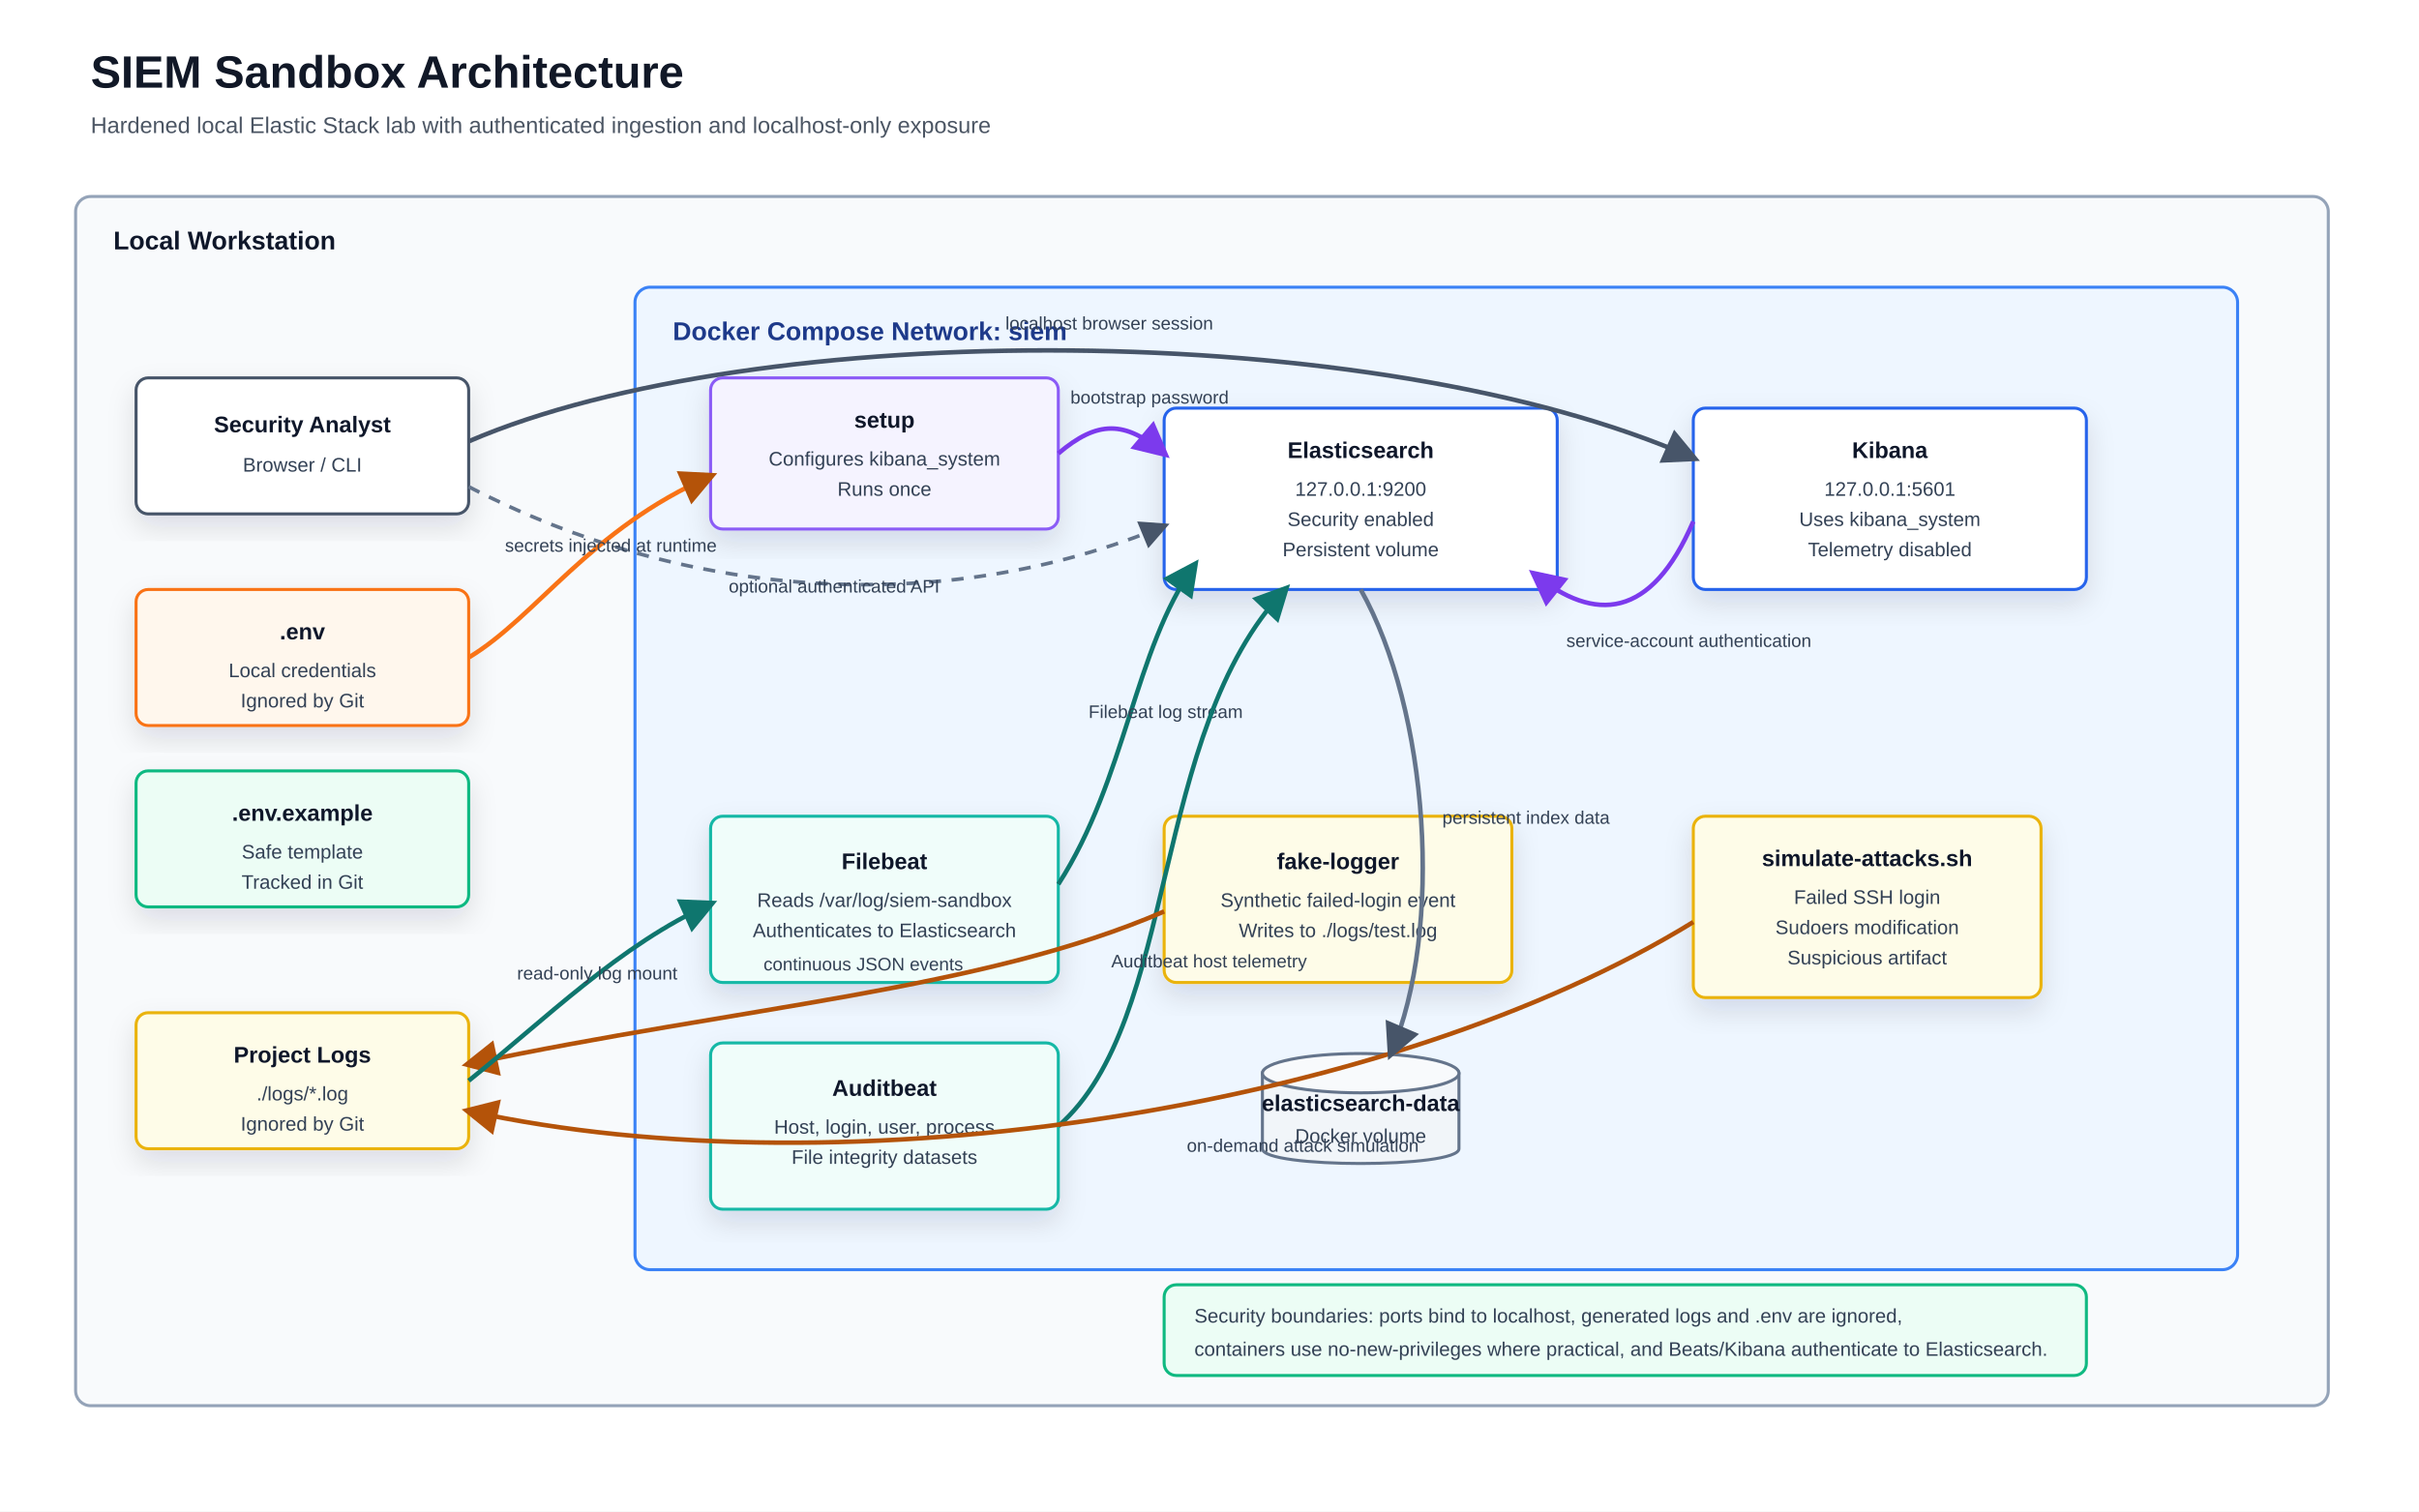
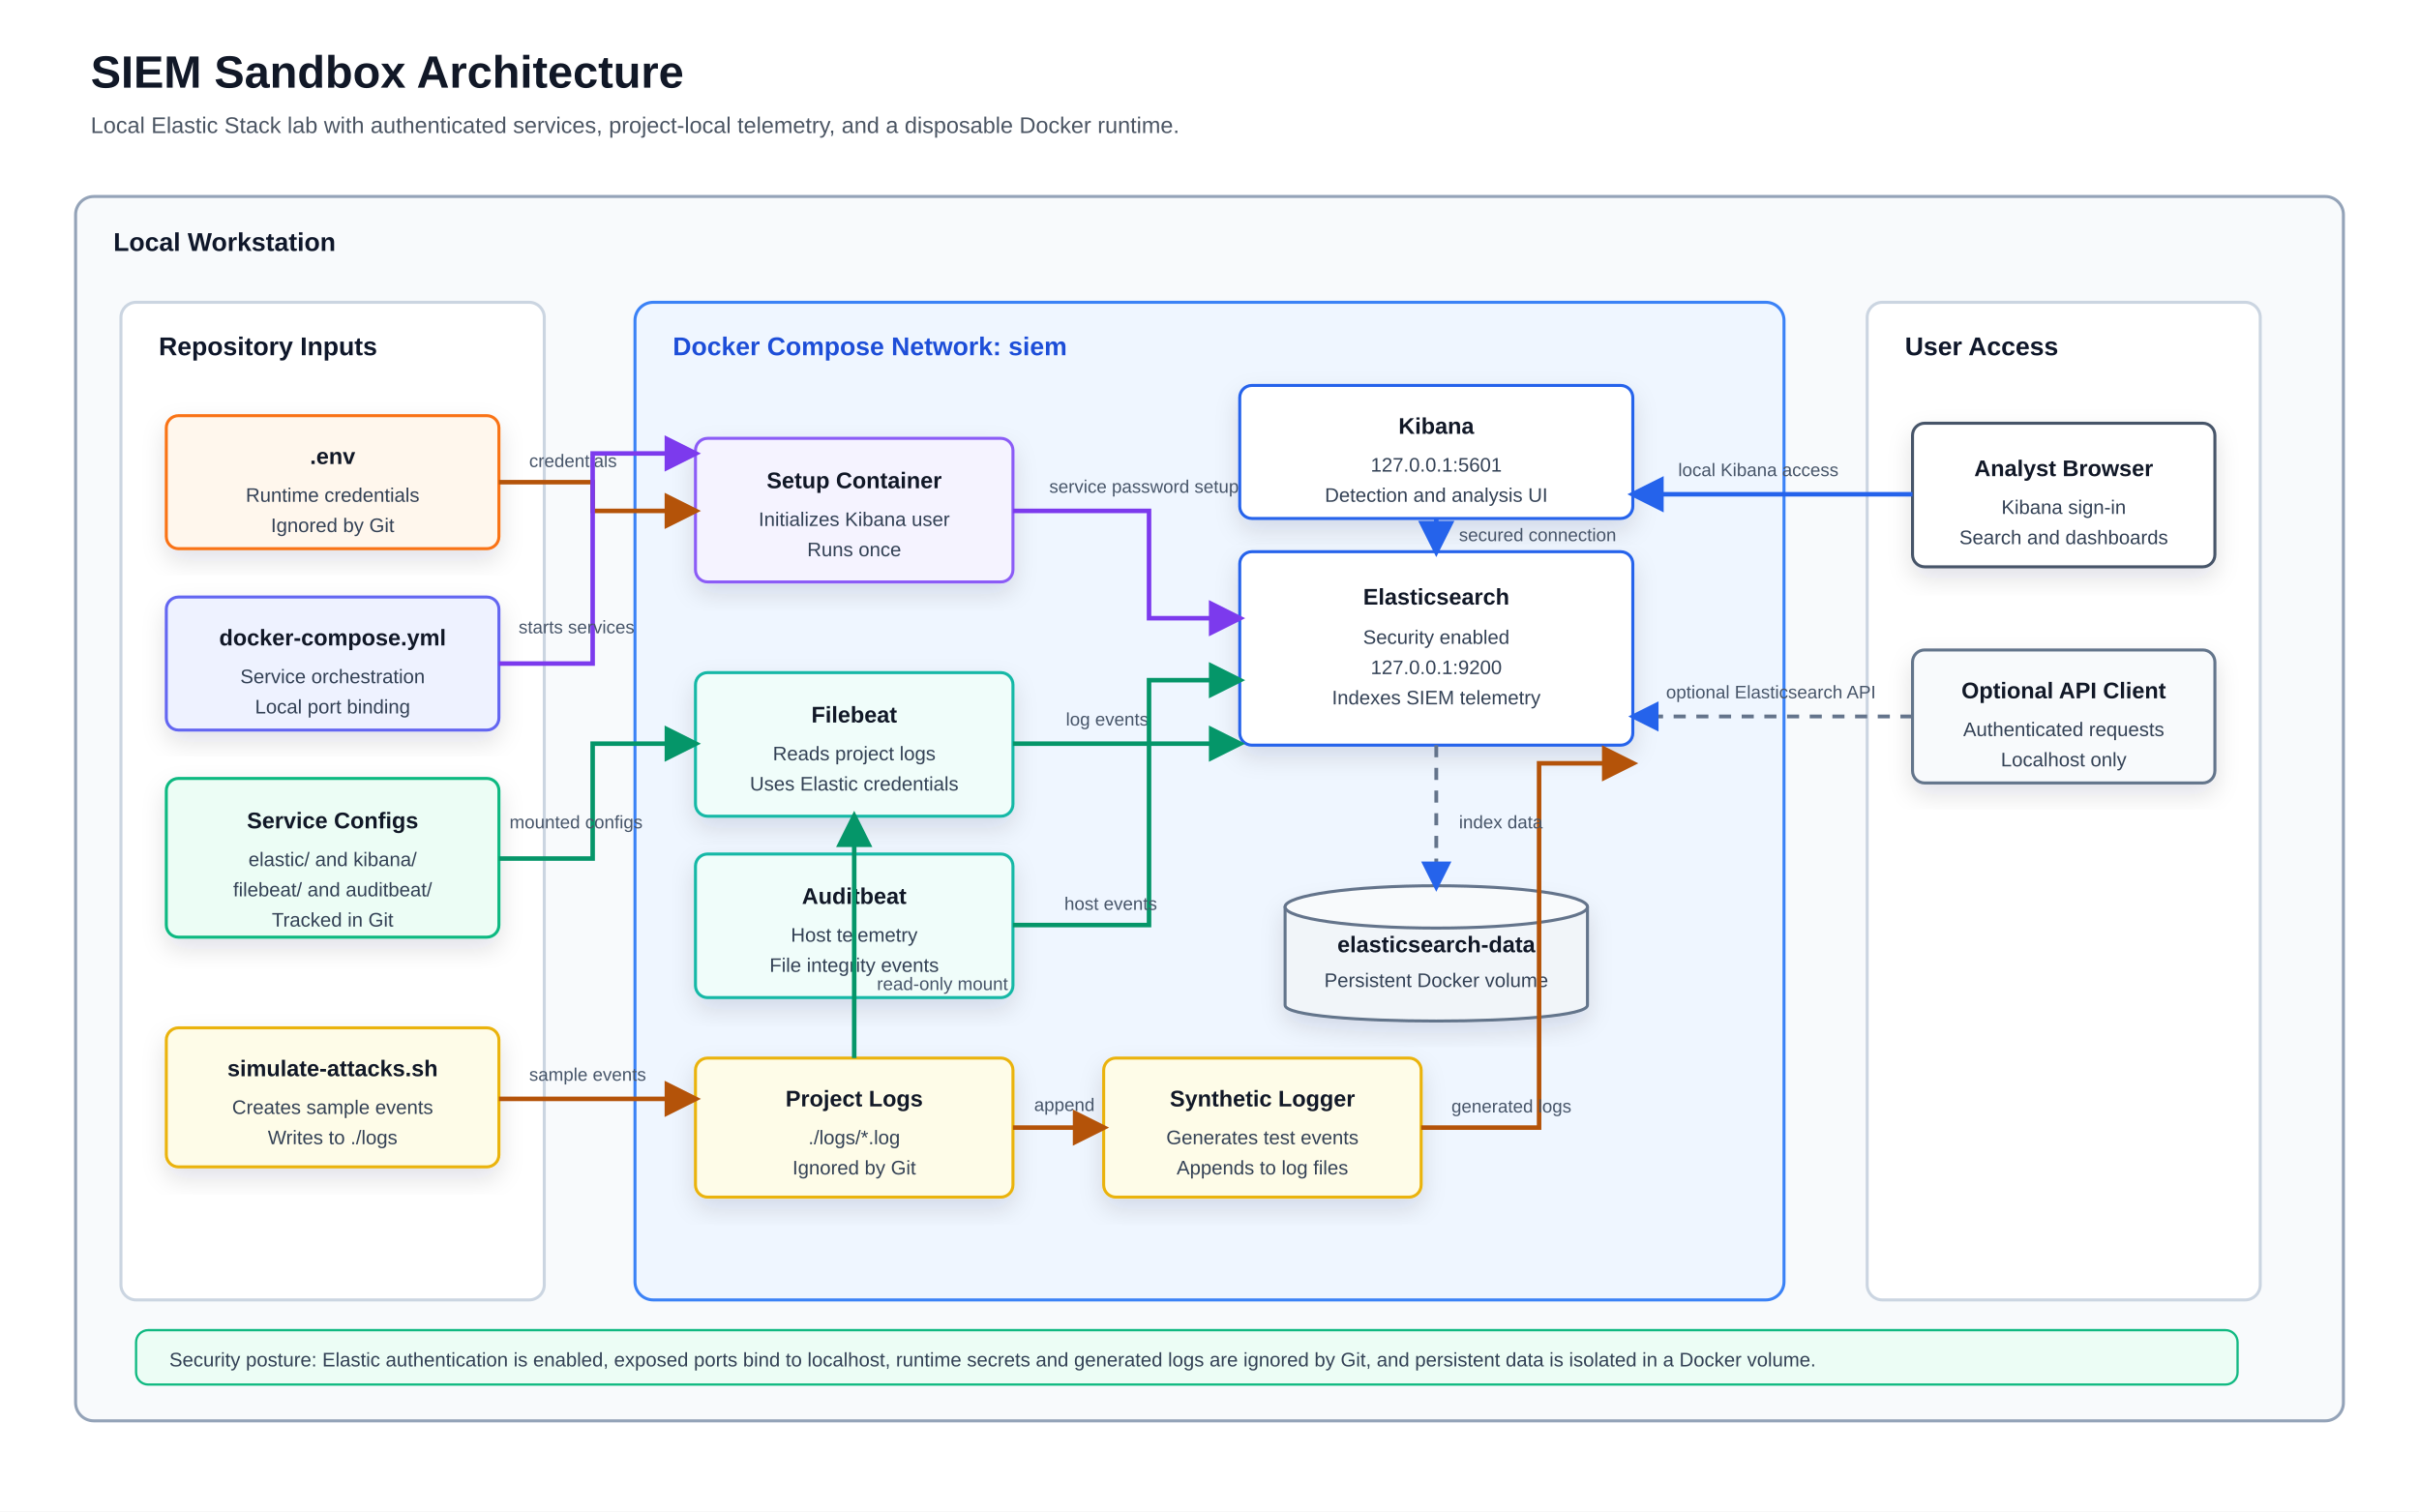
<svg xmlns="http://www.w3.org/2000/svg" width="1600" height="1000" viewBox="0 0 1600 1000" role="img" aria-labelledby="title desc">
  <defs>
-     <marker id="arrow-slate" viewBox="0 0 10 10" refX="8" refY="5" markerWidth="8" markerHeight="8" orient="auto-start-reverse">
-       <path d="M 0 0 L 10 5 L 0 10 z" fill="#475569" />
-     </marker>
-     <marker id="arrow-blue" viewBox="0 0 10 10" refX="8" refY="5" markerWidth="8" markerHeight="8" orient="auto-start-reverse">
+     <marker id="arrow-blue" viewBox="0 0 10 10" refX="8.5" refY="5" markerWidth="8" markerHeight="8" orient="auto">
      <path d="M 0 0 L 10 5 L 0 10 z" fill="#2563eb" />
    </marker>
-     <marker id="arrow-teal" viewBox="0 0 10 10" refX="8" refY="5" markerWidth="8" markerHeight="8" orient="auto-start-reverse">
-       <path d="M 0 0 L 10 5 L 0 10 z" fill="#0f766e" />
+     <marker id="arrow-green" viewBox="0 0 10 10" refX="8.5" refY="5" markerWidth="8" markerHeight="8" orient="auto">
+       <path d="M 0 0 L 10 5 L 0 10 z" fill="#059669" />
    </marker>
-     <marker id="arrow-amber" viewBox="0 0 10 10" refX="8" refY="5" markerWidth="8" markerHeight="8" orient="auto-start-reverse">
+     <marker id="arrow-amber" viewBox="0 0 10 10" refX="8.5" refY="5" markerWidth="8" markerHeight="8" orient="auto">
      <path d="M 0 0 L 10 5 L 0 10 z" fill="#b45309" />
    </marker>
-     <marker id="arrow-violet" viewBox="0 0 10 10" refX="8" refY="5" markerWidth="8" markerHeight="8" orient="auto-start-reverse">
+     <marker id="arrow-violet" viewBox="0 0 10 10" refX="8.5" refY="5" markerWidth="8" markerHeight="8" orient="auto">
      <path d="M 0 0 L 10 5 L 0 10 z" fill="#7c3aed" />
    </marker>
-     <filter id="soft-shadow" x="-20%" y="-20%" width="140%" height="140%">
-       <feDropShadow dx="0" dy="8" stdDeviation="9" flood-color="#0f172a" flood-opacity="0.12" />
+     <filter id="shadow" x="-20%" y="-20%" width="140%" height="140%">
+       <feDropShadow dx="0" dy="7" stdDeviation="8" flood-color="#0f172a" flood-opacity="0.12" />
    </filter>
    <style>
-       .title { font: 700 30px Arial, sans-serif; fill: #111827; }
+       .page-title { font: 700 30px Arial, sans-serif; fill: #111827; }
      .subtitle { font: 400 15px Arial, sans-serif; fill: #4b5563; }
-       .boundary-title { font: 700 17px Arial, sans-serif; fill: #0f172a; }
-       .docker-title { font: 700 17px Arial, sans-serif; fill: #1e3a8a; }
-       .box-title { font: 700 15px Arial, sans-serif; fill: #0f172a; }
-       .box-text { font: 400 13px Arial, sans-serif; fill: #334155; }
-       .small { font: 400 12px Arial, sans-serif; fill: #475569; }
-       .edge-label { font: 400 12px Arial, sans-serif; fill: #334155; }
-       .flow-access { fill: none; stroke: #475569; stroke-width: 3; marker-end: url(#arrow-slate); }
-       .flow-api { fill: none; stroke: #64748b; stroke-width: 2.4; stroke-dasharray: 8 7; marker-end: url(#arrow-slate); }
-       .flow-auth { fill: none; stroke: #7c3aed; stroke-width: 3; marker-end: url(#arrow-violet); }
-       .flow-secret { fill: none; stroke: #f97316; stroke-width: 3; marker-end: url(#arrow-amber); }
-       .flow-ingest { fill: none; stroke: #0f766e; stroke-width: 3; marker-end: url(#arrow-teal); }
-       .flow-log { fill: none; stroke: #b45309; stroke-width: 3; marker-end: url(#arrow-amber); }
-       .flow-storage { fill: none; stroke: #64748b; stroke-width: 3; marker-end: url(#arrow-slate); }
+       .section-title { font: 700 17px Arial, sans-serif; fill: #0f172a; }
+       .docker-title { font: 700 17px Arial, sans-serif; fill: #1d4ed8; }
+       .card-title { font: 700 15px Arial, sans-serif; fill: #111827; }
+       .card-text { font: 400 13px Arial, sans-serif; fill: #334155; }
+       .label { font: 400 12px Arial, sans-serif; fill: #475569; }
+       .flow-blue { fill: none; stroke: #2563eb; stroke-width: 3; marker-end: url(#arrow-blue); }
+       .flow-green { fill: none; stroke: #059669; stroke-width: 3; marker-end: url(#arrow-green); }
+       .flow-amber { fill: none; stroke: #b45309; stroke-width: 3; marker-end: url(#arrow-amber); }
+       .flow-violet { fill: none; stroke: #7c3aed; stroke-width: 3; marker-end: url(#arrow-violet); }
+       .flow-muted { fill: none; stroke: #64748b; stroke-width: 2.5; stroke-dasharray: 8 7; marker-end: url(#arrow-blue); }
    </style>
  </defs>
  <rect width="1600" height="1000" fill="#ffffff" />
-   <text x="60" y="58" class="title">SIEM Sandbox Architecture</text>
-   <text x="60" y="88" class="subtitle">Hardened local Elastic Stack lab with authenticated ingestion and localhost-only exposure</text>
-   <rect x="50" y="130" width="1490" height="800" rx="10" fill="#f8fafc" stroke="#94a3b8" stroke-width="2" />
-   <text x="75" y="165" class="boundary-title">Local Workstation</text>
-   <rect x="420" y="190" width="1060" height="650" rx="10" fill="#eef6ff" stroke="#3b82f6" stroke-width="2" />
-   <text x="445" y="225" class="docker-title">Docker Compose Network: siem</text>
-   <g id="analyst">
-     <rect x="90" y="250" width="220" height="90" rx="8" fill="#ffffff" stroke="#475569" stroke-width="2" filter="url(#soft-shadow)" />
-     <text x="200" y="286" text-anchor="middle" class="box-title">Security Analyst</text>
-     <text x="200" y="312" text-anchor="middle" class="box-text">Browser / CLI</text>
+   <text x="60" y="58" class="page-title">SIEM Sandbox Architecture</text>
+   <text x="60" y="88" class="subtitle">Local Elastic Stack lab with authenticated services, project-local telemetry, and a disposable Docker runtime.</text>
+   <rect x="50" y="130" width="1500" height="810" rx="12" fill="#f8fafc" stroke="#94a3b8" stroke-width="2" />
+   <text x="75" y="166" class="section-title">Local Workstation</text>
+   <rect x="80" y="200" width="280" height="660" rx="10" fill="#ffffff" stroke="#cbd5e1" stroke-width="2" />
+   <text x="105" y="235" class="section-title">Repository Inputs</text>
+   <rect x="420" y="200" width="760" height="660" rx="12" fill="#eff6ff" stroke="#3b82f6" stroke-width="2" />
+   <text x="445" y="235" class="docker-title">Docker Compose Network: siem</text>
+   <rect x="1235" y="200" width="260" height="660" rx="10" fill="#ffffff" stroke="#cbd5e1" stroke-width="2" />
+   <text x="1260" y="235" class="section-title">User Access</text>
+   <g id="env">
+     <rect x="110" y="275" width="220" height="88" rx="8" fill="#fff7ed" stroke="#f97316" stroke-width="2" filter="url(#shadow)" />
+     <text x="220" y="307" text-anchor="middle" class="card-title">.env</text>
+     <text x="220" y="332" text-anchor="middle" class="card-text">Runtime credentials</text>
+     <text x="220" y="352" text-anchor="middle" class="card-text">Ignored by Git</text>
  </g>
-   <g id="env">
-     <rect x="90" y="390" width="220" height="90" rx="8" fill="#fff7ed" stroke="#f97316" stroke-width="2" filter="url(#soft-shadow)" />
-     <text x="200" y="423" text-anchor="middle" class="box-title">.env</text>
-     <text x="200" y="448" text-anchor="middle" class="box-text">Local credentials</text>
-     <text x="200" y="468" text-anchor="middle" class="box-text">Ignored by Git</text>
+   <g id="compose">
+     <rect x="110" y="395" width="220" height="88" rx="8" fill="#eef2ff" stroke="#6366f1" stroke-width="2" filter="url(#shadow)" />
+     <text x="220" y="427" text-anchor="middle" class="card-title">docker-compose.yml</text>
+     <text x="220" y="452" text-anchor="middle" class="card-text">Service orchestration</text>
+     <text x="220" y="472" text-anchor="middle" class="card-text">Local port binding</text>
  </g>
-   <g id="env-example">
-     <rect x="90" y="510" width="220" height="90" rx="8" fill="#ecfdf5" stroke="#10b981" stroke-width="2" filter="url(#soft-shadow)" />
-     <text x="200" y="543" text-anchor="middle" class="box-title">.env.example</text>
-     <text x="200" y="568" text-anchor="middle" class="box-text">Safe template</text>
-     <text x="200" y="588" text-anchor="middle" class="box-text">Tracked in Git</text>
+   <g id="configs">
+     <rect x="110" y="515" width="220" height="105" rx="8" fill="#ecfdf5" stroke="#10b981" stroke-width="2" filter="url(#shadow)" />
+     <text x="220" y="548" text-anchor="middle" class="card-title">Service Configs</text>
+     <text x="220" y="573" text-anchor="middle" class="card-text">elastic/ and kibana/</text>
+     <text x="220" y="593" text-anchor="middle" class="card-text">filebeat/ and auditbeat/</text>
+     <text x="220" y="613" text-anchor="middle" class="card-text">Tracked in Git</text>
+   </g>
+   <g id="script">
+     <rect x="110" y="680" width="220" height="92" rx="8" fill="#fefce8" stroke="#eab308" stroke-width="2" filter="url(#shadow)" />
+     <text x="220" y="712" text-anchor="middle" class="card-title">simulate-attacks.sh</text>
+     <text x="220" y="737" text-anchor="middle" class="card-text">Creates sample events</text>
+     <text x="220" y="757" text-anchor="middle" class="card-text">Writes to ./logs</text>
  </g>
  <g id="logs">
-     <rect x="90" y="670" width="220" height="90" rx="8" fill="#fefce8" stroke="#eab308" stroke-width="2" filter="url(#soft-shadow)" />
-     <text x="200" y="703" text-anchor="middle" class="box-title">Project Logs</text>
-     <text x="200" y="728" text-anchor="middle" class="box-text">./logs/*.log</text>
-     <text x="200" y="748" text-anchor="middle" class="box-text">Ignored by Git</text>
+     <rect x="460" y="700" width="210" height="92" rx="8" fill="#fefce8" stroke="#eab308" stroke-width="2" filter="url(#shadow)" />
+     <text x="565" y="732" text-anchor="middle" class="card-title">Project Logs</text>
+     <text x="565" y="757" text-anchor="middle" class="card-text">./logs/*.log</text>
+     <text x="565" y="777" text-anchor="middle" class="card-text">Ignored by Git</text>
  </g>
  <g id="setup">
-     <rect x="470" y="250" width="230" height="100" rx="8" fill="#f5f3ff" stroke="#8b5cf6" stroke-width="2" filter="url(#soft-shadow)" />
-     <text x="585" y="283" text-anchor="middle" class="box-title">setup</text>
-     <text x="585" y="308" text-anchor="middle" class="box-text">Configures kibana_system</text>
-     <text x="585" y="328" text-anchor="middle" class="box-text">Runs once</text>
+     <rect x="460" y="290" width="210" height="95" rx="8" fill="#f5f3ff" stroke="#8b5cf6" stroke-width="2" filter="url(#shadow)" />
+     <text x="565" y="323" text-anchor="middle" class="card-title">Setup Container</text>
+     <text x="565" y="348" text-anchor="middle" class="card-text">Initializes Kibana user</text>
+     <text x="565" y="368" text-anchor="middle" class="card-text">Runs once</text>
+   </g>
+   <g id="filebeat">
+     <rect x="460" y="445" width="210" height="95" rx="8" fill="#f0fdfa" stroke="#14b8a6" stroke-width="2" filter="url(#shadow)" />
+     <text x="565" y="478" text-anchor="middle" class="card-title">Filebeat</text>
+     <text x="565" y="503" text-anchor="middle" class="card-text">Reads project logs</text>
+     <text x="565" y="523" text-anchor="middle" class="card-text">Uses Elastic credentials</text>
+   </g>
+   <g id="auditbeat">
+     <rect x="460" y="565" width="210" height="95" rx="8" fill="#f0fdfa" stroke="#14b8a6" stroke-width="2" filter="url(#shadow)" />
+     <text x="565" y="598" text-anchor="middle" class="card-title">Auditbeat</text>
+     <text x="565" y="623" text-anchor="middle" class="card-text">Host telemetry</text>
+     <text x="565" y="643" text-anchor="middle" class="card-text">File integrity events</text>
+   </g>
+   <g id="fakeLogger">
+     <rect x="730" y="700" width="210" height="92" rx="8" fill="#fefce8" stroke="#eab308" stroke-width="2" filter="url(#shadow)" />
+     <text x="835" y="732" text-anchor="middle" class="card-title">Synthetic Logger</text>
+     <text x="835" y="757" text-anchor="middle" class="card-text">Generates test events</text>
+     <text x="835" y="777" text-anchor="middle" class="card-text">Appends to log files</text>
  </g>
  <g id="elasticsearch">
-     <rect x="770" y="270" width="260" height="120" rx="8" fill="#ffffff" stroke="#2563eb" stroke-width="2" filter="url(#soft-shadow)" />
-     <text x="900" y="303" text-anchor="middle" class="box-title">Elasticsearch</text>
-     <text x="900" y="328" text-anchor="middle" class="box-text">127.0.0.1:9200</text>
-     <text x="900" y="348" text-anchor="middle" class="box-text">Security enabled</text>
-     <text x="900" y="368" text-anchor="middle" class="box-text">Persistent volume</text>
+     <rect x="820" y="365" width="260" height="128" rx="8" fill="#ffffff" stroke="#2563eb" stroke-width="2" filter="url(#shadow)" />
+     <text x="950" y="400" text-anchor="middle" class="card-title">Elasticsearch</text>
+     <text x="950" y="426" text-anchor="middle" class="card-text">Security enabled</text>
+     <text x="950" y="446" text-anchor="middle" class="card-text">127.0.0.1:9200</text>
+     <text x="950" y="466" text-anchor="middle" class="card-text">Indexes SIEM telemetry</text>
  </g>
  <g id="kibana">
-     <rect x="1120" y="270" width="260" height="120" rx="8" fill="#ffffff" stroke="#2563eb" stroke-width="2" filter="url(#soft-shadow)" />
-     <text x="1250" y="303" text-anchor="middle" class="box-title">Kibana</text>
-     <text x="1250" y="328" text-anchor="middle" class="box-text">127.0.0.1:5601</text>
-     <text x="1250" y="348" text-anchor="middle" class="box-text">Uses kibana_system</text>
-     <text x="1250" y="368" text-anchor="middle" class="box-text">Telemetry disabled</text>
-   </g>
-   <g id="filebeat">
-     <rect x="470" y="540" width="230" height="110" rx="8" fill="#f0fdfa" stroke="#14b8a6" stroke-width="2" filter="url(#soft-shadow)" />
-     <text x="585" y="575" text-anchor="middle" class="box-title">Filebeat</text>
-     <text x="585" y="600" text-anchor="middle" class="box-text">Reads /var/log/siem-sandbox</text>
-     <text x="585" y="620" text-anchor="middle" class="box-text">Authenticates to Elasticsearch</text>
-   </g>
-   <g id="auditbeat">
-     <rect x="470" y="690" width="230" height="110" rx="8" fill="#f0fdfa" stroke="#14b8a6" stroke-width="2" filter="url(#soft-shadow)" />
-     <text x="585" y="725" text-anchor="middle" class="box-title">Auditbeat</text>
-     <text x="585" y="750" text-anchor="middle" class="box-text">Host, login, user, process</text>
-     <text x="585" y="770" text-anchor="middle" class="box-text">File integrity datasets</text>
-   </g>
-   <g id="fake-logger">
-     <rect x="770" y="540" width="230" height="110" rx="8" fill="#fefce8" stroke="#eab308" stroke-width="2" filter="url(#soft-shadow)" />
-     <text x="885" y="575" text-anchor="middle" class="box-title">fake-logger</text>
-     <text x="885" y="600" text-anchor="middle" class="box-text">Synthetic failed-login event</text>
-     <text x="885" y="620" text-anchor="middle" class="box-text">Writes to ./logs/test.log</text>
-   </g>
-   <g id="simulate">
-     <rect x="1120" y="540" width="230" height="120" rx="8" fill="#fefce8" stroke="#eab308" stroke-width="2" filter="url(#soft-shadow)" />
-     <text x="1235" y="573" text-anchor="middle" class="box-title">simulate-attacks.sh</text>
-     <text x="1235" y="598" text-anchor="middle" class="box-text">Failed SSH login</text>
-     <text x="1235" y="618" text-anchor="middle" class="box-text">Sudoers modification</text>
-     <text x="1235" y="638" text-anchor="middle" class="box-text">Suspicious artifact</text>
+     <rect x="820" y="255" width="260" height="88" rx="8" fill="#ffffff" stroke="#2563eb" stroke-width="2" filter="url(#shadow)" />
+     <text x="950" y="287" text-anchor="middle" class="card-title">Kibana</text>
+     <text x="950" y="312" text-anchor="middle" class="card-text">127.0.0.1:5601</text>
+     <text x="950" y="332" text-anchor="middle" class="card-text">Detection and analysis UI</text>
  </g>
  <g id="volume">
-     <path d="M 835 710 C 835 697 965 697 965 710 L 965 760 C 965 773 835 773 835 760 Z" fill="#f1f5f9" stroke="#64748b" stroke-width="2" />
-     <ellipse cx="900" cy="710" rx="65" ry="13" fill="#f8fafc" stroke="#64748b" stroke-width="2" />
-     <text x="900" y="735" text-anchor="middle" class="box-title">elasticsearch-data</text>
-     <text x="900" y="756" text-anchor="middle" class="box-text">Docker volume</text>
+     <path d="M 850 600 C 850 586 1050 586 1050 600 L 1050 665 C 1050 679 850 679 850 665 Z" fill="#f1f5f9" stroke="#64748b" stroke-width="2" filter="url(#shadow)" />
+     <ellipse cx="950" cy="600" rx="100" ry="14" fill="#f8fafc" stroke="#64748b" stroke-width="2" />
+     <text x="950" y="630" text-anchor="middle" class="card-title">elasticsearch-data</text>
+     <text x="950" y="653" text-anchor="middle" class="card-text">Persistent Docker volume</text>
  </g>
-   <path d="M 310 292 C 500 210, 910 210, 1120 303" class="flow-access" />
-   <text x="665" y="218" class="edge-label">localhost browser session</text>
-   <path d="M 310 322 C 450 395, 620 410, 770 348" class="flow-api" />
-   <text x="482" y="392" class="edge-label">optional authenticated API</text>
-   <path d="M 310 435 C 355 408, 390 350, 470 315" class="flow-secret" />
-   <text x="334" y="365" class="edge-label">secrets injected at runtime</text>
-   <path d="M 700 300 C 726 278, 744 278, 770 300" class="flow-auth" />
-   <text x="708" y="267" class="edge-label">bootstrap password</text>
-   <path d="M 1120 345 C 1092 410, 1055 412, 1015 380" class="flow-auth" />
-   <text x="1036" y="428" class="edge-label">service-account authentication</text>
-   <path d="M 700 585 C 745 515, 750 430, 790 374" class="flow-ingest" />
-   <text x="720" y="475" class="edge-label">Filebeat log stream</text>
-   <path d="M 700 745 C 780 675, 760 485, 850 390" class="flow-ingest" />
-   <text x="735" y="640" class="edge-label">Auditbeat host telemetry</text>
-   <path d="M 770 603 C 650 655, 490 666, 310 704" class="flow-log" />
-   <text x="505" y="642" class="edge-label">continuous JSON events</text>
-   <path d="M 1120 610 C 920 733, 560 790, 310 735" class="flow-log" />
-   <text x="785" y="762" class="edge-label">on-demand attack simulation</text>
-   <path d="M 310 715 C 360 675, 410 625, 470 598" class="flow-ingest" />
-   <text x="342" y="648" class="edge-label">read-only log mount</text>
-   <path d="M 900 390 C 945 470, 955 615, 920 697" class="flow-storage" />
-   <text x="954" y="545" class="edge-label">persistent index data</text>
-   <rect x="770" y="850" width="610" height="60" rx="8" fill="#ecfdf5" stroke="#10b981" stroke-width="2" />
-   <text x="790" y="875" class="box-text">Security boundaries: ports bind to localhost, generated logs and .env are ignored,</text>
-   <text x="790" y="897" class="box-text">containers use no-new-privileges where practical, and Beats/Kibana authenticate to Elasticsearch.</text>
+   <g id="operator">
+     <rect x="1265" y="280" width="200" height="95" rx="8" fill="#ffffff" stroke="#475569" stroke-width="2" filter="url(#shadow)" />
+     <text x="1365" y="315" text-anchor="middle" class="card-title">Analyst Browser</text>
+     <text x="1365" y="340" text-anchor="middle" class="card-text">Kibana sign-in</text>
+     <text x="1365" y="360" text-anchor="middle" class="card-text">Search and dashboards</text>
+   </g>
+   <g id="api">
+     <rect x="1265" y="430" width="200" height="88" rx="8" fill="#f8fafc" stroke="#64748b" stroke-width="2" filter="url(#shadow)" />
+     <text x="1365" y="462" text-anchor="middle" class="card-title">Optional API Client</text>
+     <text x="1365" y="487" text-anchor="middle" class="card-text">Authenticated requests</text>
+     <text x="1365" y="507" text-anchor="middle" class="card-text">Localhost only</text>
+   </g>
+   <path d="M 330 319 H 392 V 338 H 460" class="flow-amber" />
+   <text x="350" y="309" class="label">credentials</text>
+   <path d="M 330 439 H 392 V 300 H 460" class="flow-violet" />
+   <text x="343" y="419" class="label">starts services</text>
+   <path d="M 330 568 H 392 V 492 H 460" class="flow-green" />
+   <text x="337" y="548" class="label">mounted configs</text>
+   <path d="M 330 727 H 460" class="flow-amber" />
+   <text x="350" y="715" class="label">sample events</text>
+   <path d="M 940 746 H 1018 V 505 H 1080" class="flow-amber" />
+   <text x="960" y="736" class="label">generated logs</text>
+   <path d="M 670 746 H 730" class="flow-amber" />
+   <text x="684" y="735" class="label">append</text>
+   <path d="M 565 700 V 540" class="flow-green" />
+   <text x="580" y="655" class="label">read-only mount</text>
+   <path d="M 670 492 H 820" class="flow-green" />
+   <text x="705" y="480" class="label">log events</text>
+   <path d="M 670 612 H 760 V 450 H 820" class="flow-green" />
+   <text x="704" y="602" class="label">host events</text>
+   <path d="M 670 338 H 760 V 409 H 820" class="flow-violet" />
+   <text x="694" y="326" class="label">service password setup</text>
+   <path d="M 950 343 V 365" class="flow-blue" />
+   <text x="965" y="358" class="label">secured connection</text>
+   <path d="M 950 493 V 587" class="flow-muted" />
+   <text x="965" y="548" class="label">index data</text>
+   <path d="M 1265 327 H 1080" class="flow-blue" />
+   <text x="1110" y="315" class="label">local Kibana access</text>
+   <path d="M 1265 474 H 1080" class="flow-muted" />
+   <text x="1102" y="462" class="label">optional Elasticsearch API</text>
+   <rect x="90" y="880" width="1390" height="36" rx="8" fill="#ecfdf5" stroke="#10b981" stroke-width="1.5" />
+   <text x="112" y="904" class="card-text">Security posture: Elastic authentication is enabled, exposed ports bind to localhost, runtime secrets and generated logs are ignored by Git, and persistent data is isolated in a Docker volume.</text>
</svg>
